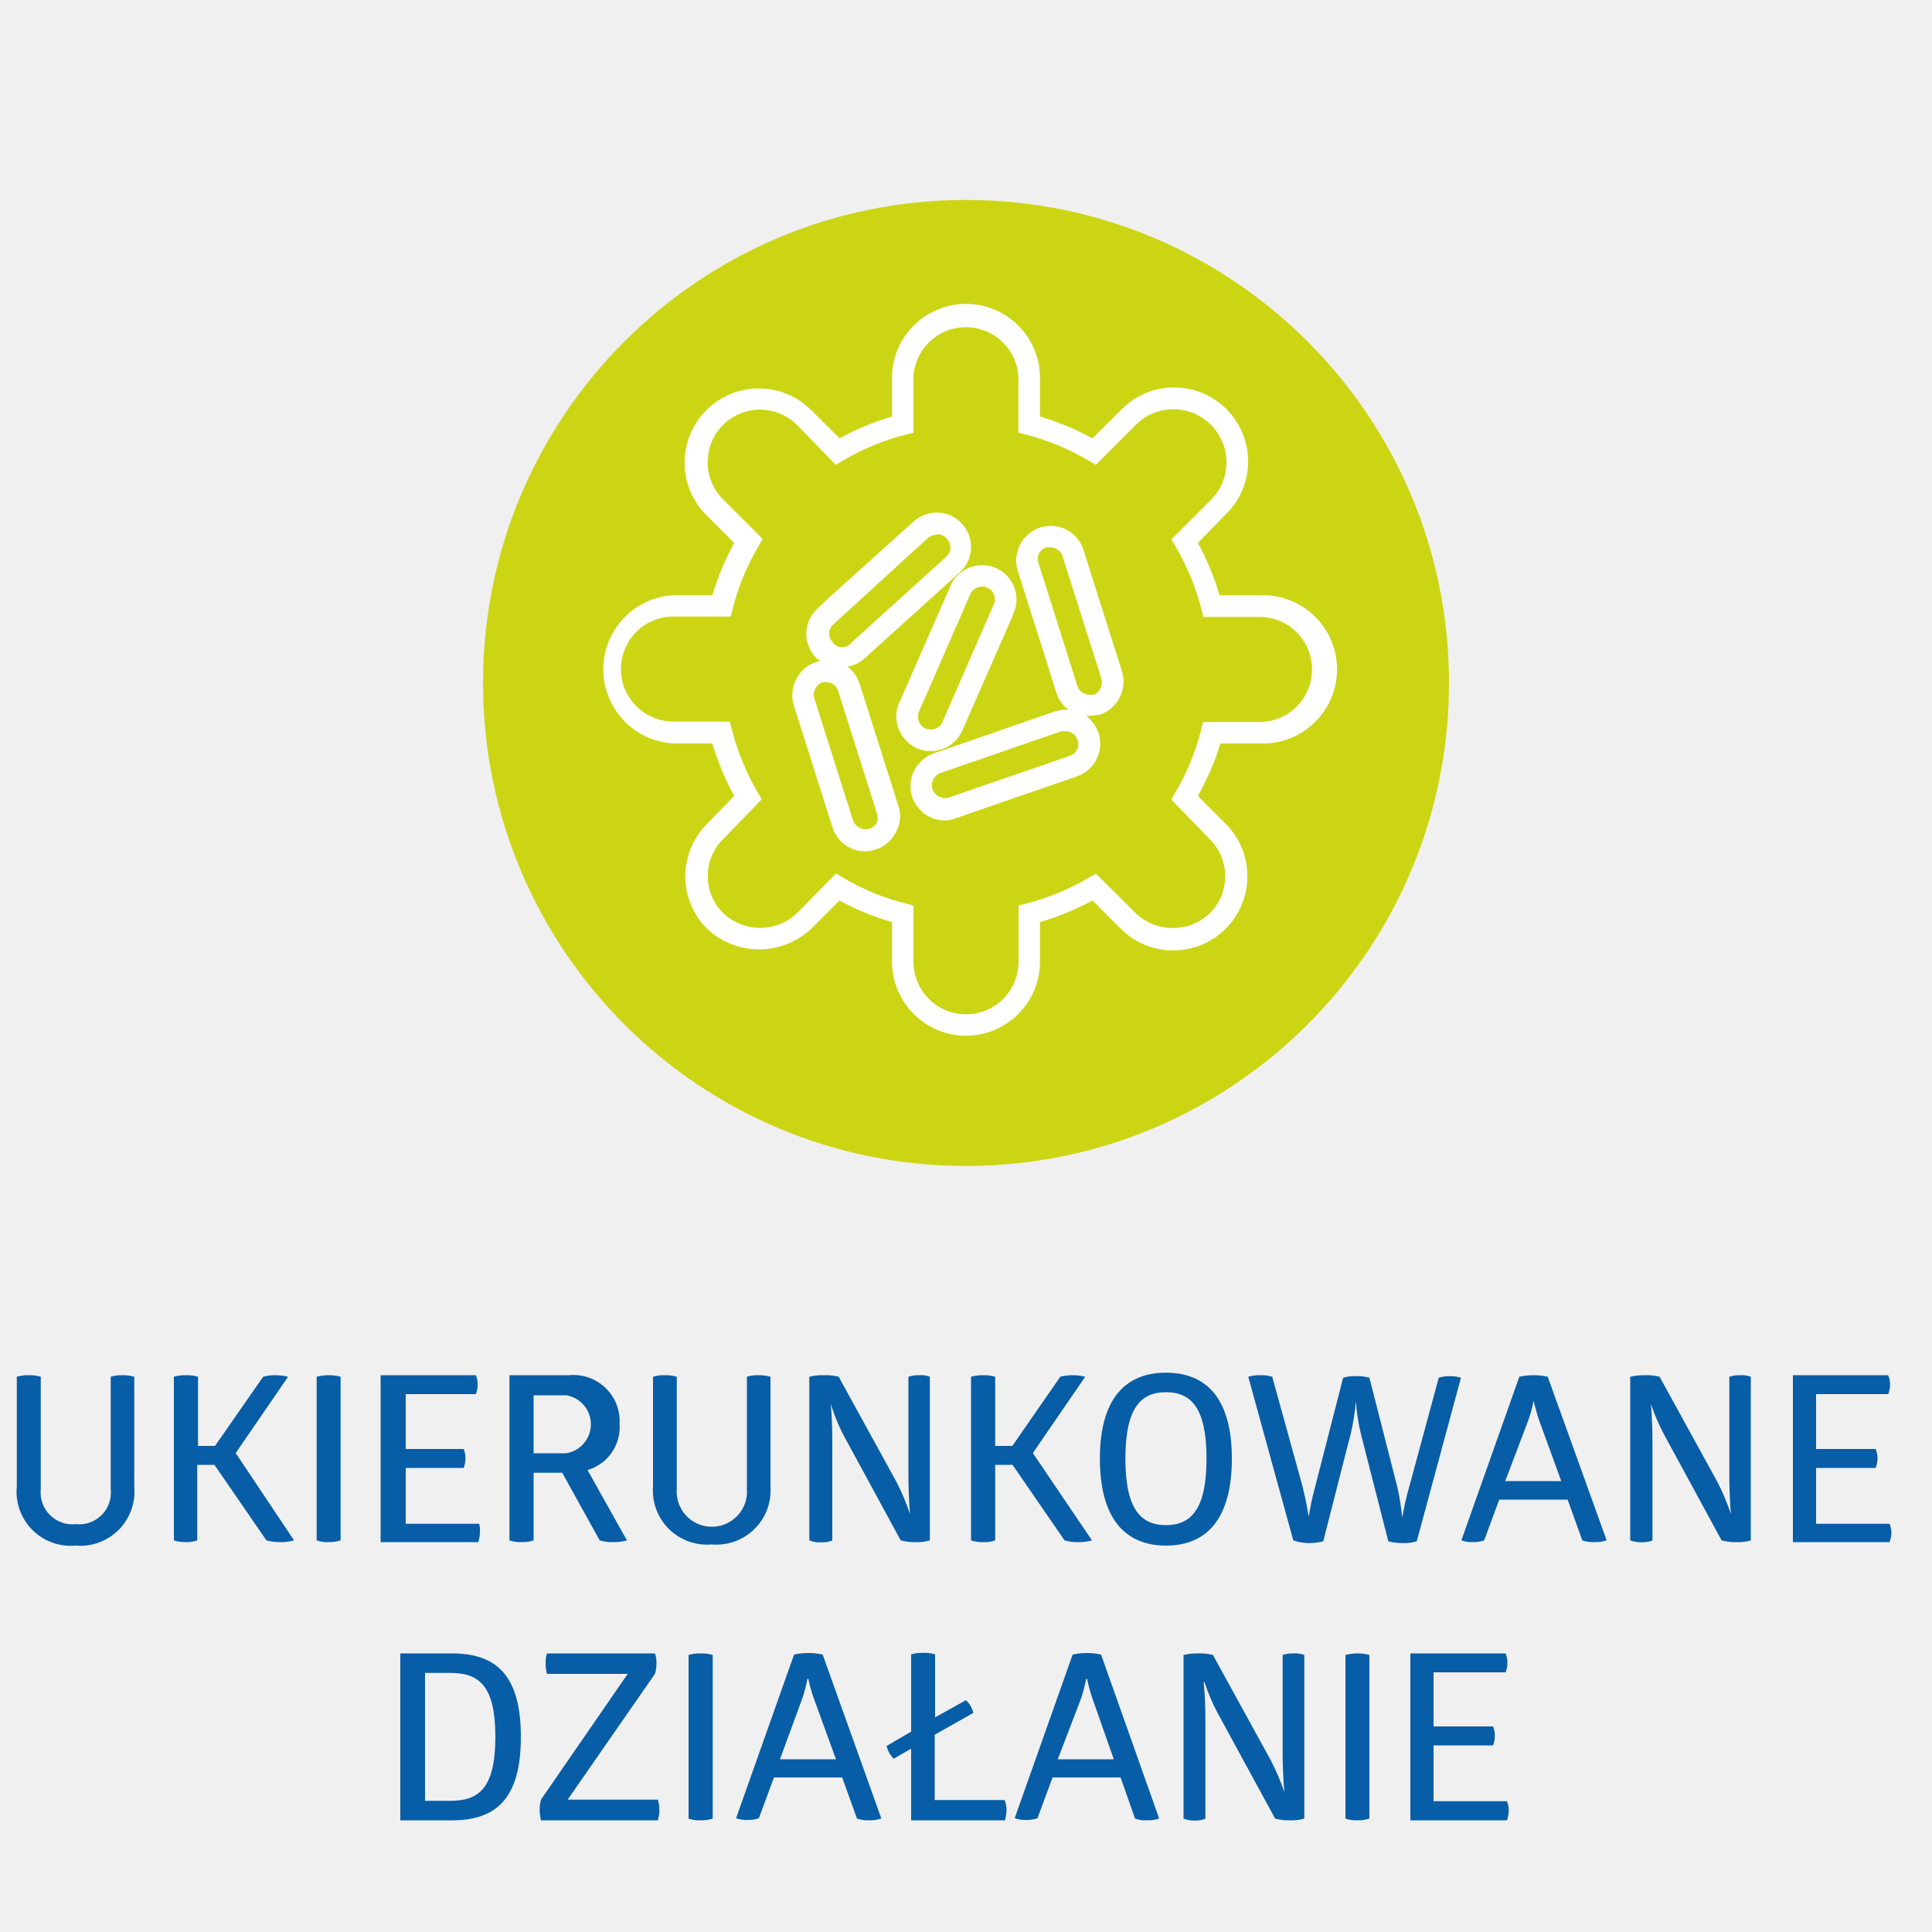
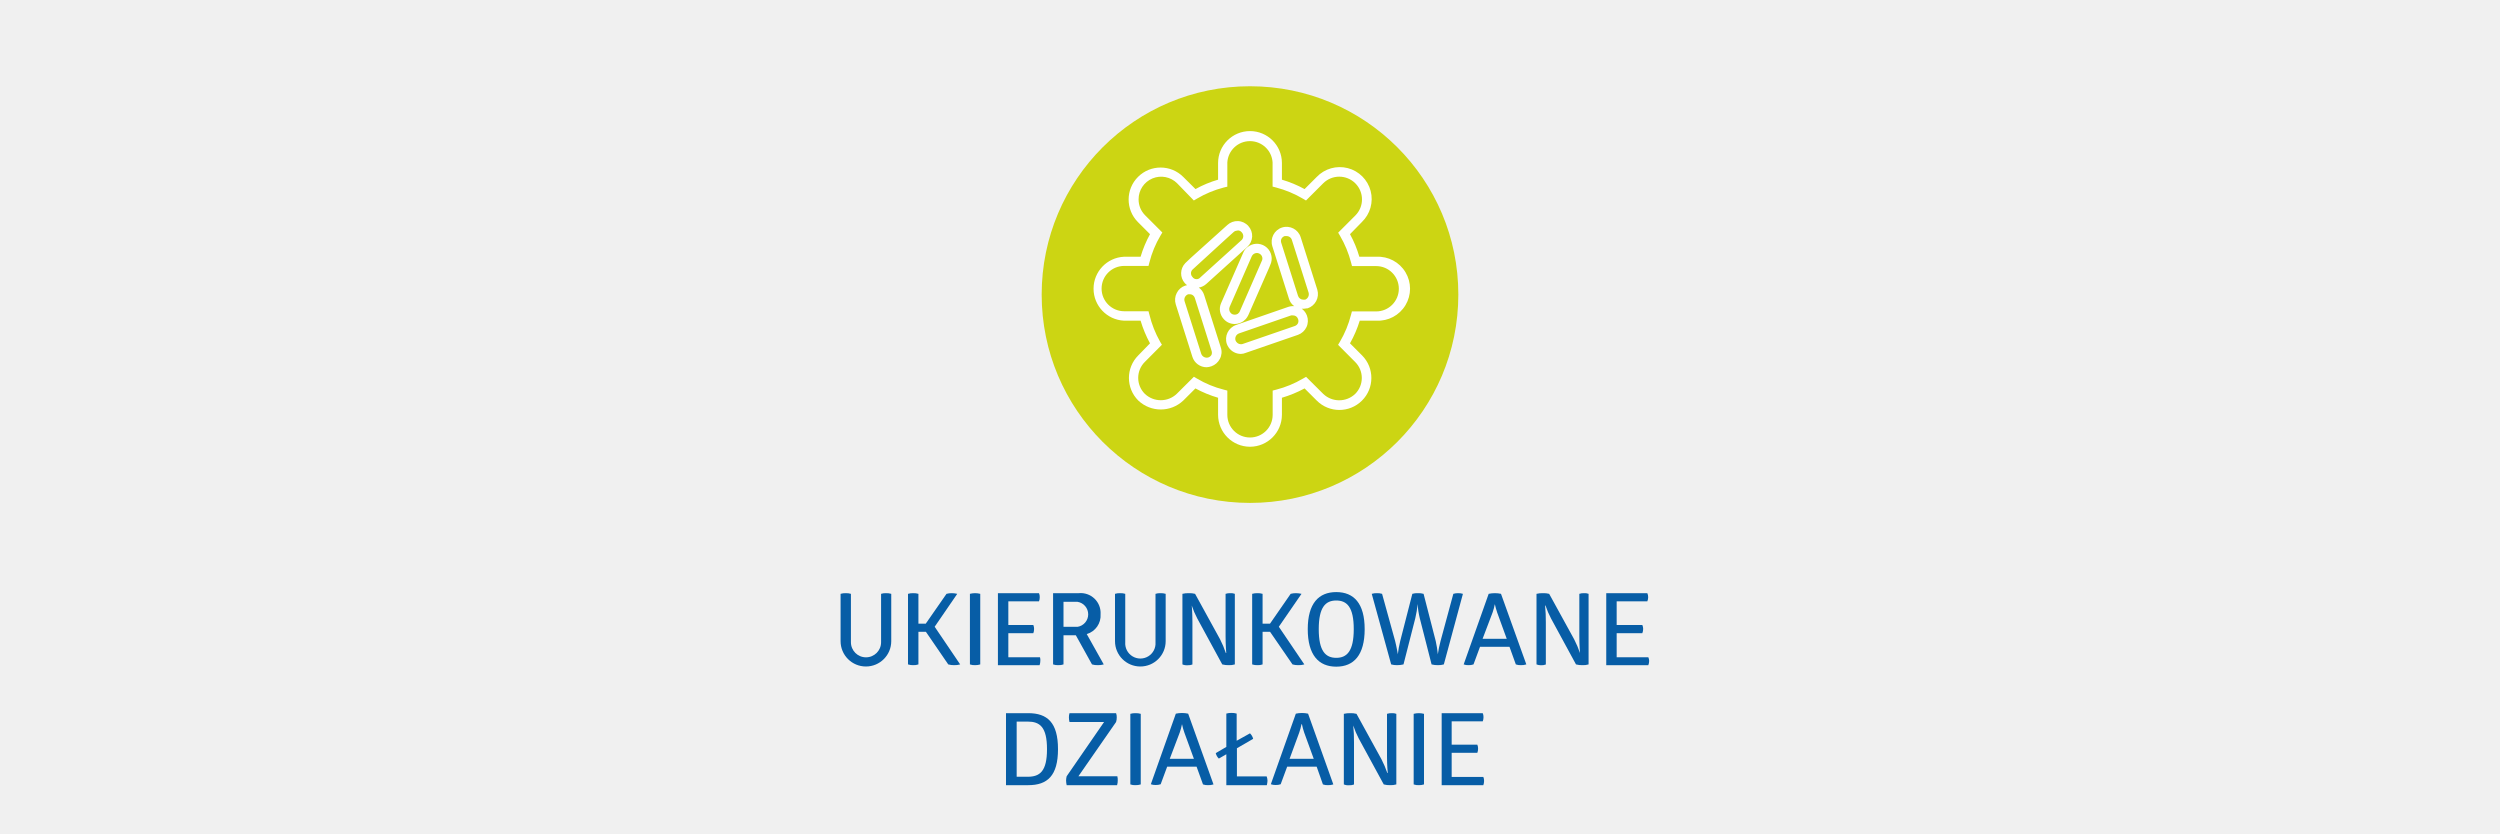
- <svg xmlns="http://www.w3.org/2000/svg" id="Warstwa_1" data-name="Warstwa 1" viewBox="0 0 100 100">
+ <svg xmlns="http://www.w3.org/2000/svg" id="Warstwa_1" data-name="Warstwa 1" viewBox="0 0 300 100">
  <defs>
    <style>.cls-1{fill:#ccd513;}.cls-2{fill:#fff;}.cls-3{fill:#075da6;}</style>
  </defs>
-   <path class="cls-1" d="M50,60.35a25,25,0,1,0-25-25,25,25,0,0,0,25,25" />
-   <path class="cls-2" d="M50,53.61a3.84,3.84,0,0,1-3.83-3.83V47.73a13.78,13.78,0,0,1-2.72-1.12L42,48.06a3.93,3.93,0,0,1-5.41,0,3.83,3.83,0,0,1,0-5.41L38,41.2a14.33,14.33,0,0,1-1.13-2.72h-2a3.84,3.84,0,0,1,0-7.67h2A13.94,13.94,0,0,1,38,28.1l-1.45-1.45A3.83,3.83,0,1,1,42,21.24l1.46,1.45a12.84,12.84,0,0,1,2.71-1.13v-2a3.83,3.83,0,1,1,7.66,0v2a13.81,13.81,0,0,1,2.72,1.13L58,21.24a3.83,3.83,0,1,1,5.42,5.41L62,28.1a13.25,13.25,0,0,1,1.12,2.71h2.05a3.84,3.84,0,1,1,0,7.67h-2A13.81,13.81,0,0,1,62,41.2l1.45,1.45A3.83,3.83,0,0,1,58,48.06l-1.45-1.45a14.18,14.18,0,0,1-2.72,1.12v2.05A3.84,3.84,0,0,1,50,53.61Zm-6.73-8.4.37.22a12,12,0,0,0,3.22,1.33l.42.11v2.91a2.72,2.72,0,0,0,5.44,0V46.87l.42-.11a12.46,12.46,0,0,0,3.22-1.33l.37-.21,2.06,2.05a2.78,2.78,0,0,0,3.83,0,2.7,2.7,0,0,0,0-3.83l-2-2.06.22-.37a12.36,12.36,0,0,0,1.33-3.23l.11-.41h2.91a2.72,2.72,0,0,0,0-5.44h-2.9l-.11-.42a12.67,12.67,0,0,0-1.33-3.22l-.22-.37,2.06-2.06A2.72,2.72,0,1,0,58.78,22l-2.06,2.06-.37-.22a12.67,12.67,0,0,0-3.22-1.34l-.42-.11v-2.9a2.72,2.72,0,0,0-5.43,0v2.91l-.42.1a12.47,12.47,0,0,0-3.23,1.34l-.37.22-2-2.06a2.71,2.71,0,0,0-4.63,1.92,2.69,2.69,0,0,0,.79,1.92l2.06,2.06-.22.37a12,12,0,0,0-1.33,3.22l-.11.42H34.86a2.72,2.72,0,0,0,0,5.44h2.91l.11.41A12.65,12.65,0,0,0,39.21,41l.22.37-2,2.06a2.7,2.7,0,0,0,0,3.83,2.78,2.78,0,0,0,3.83,0Zm1.52-1.14a1.79,1.79,0,0,1-1.7-1.24l-2-6.31a1.79,1.79,0,0,1,.12-1.36,1.74,1.74,0,0,1,1-.88l.24-.06a1.55,1.55,0,0,1-.27-.24,1.77,1.77,0,0,1,.05-2.4l.64-.61L47.28,27a1.79,1.79,0,0,1,1.28-.47,1.74,1.74,0,0,1,1.24.59,1.78,1.78,0,0,1,.46,1.28,1.8,1.8,0,0,1-.59,1.23l-4.9,4.43a1.78,1.78,0,0,1-.91.45,1.73,1.73,0,0,1,.64.9l2,6.3a1.7,1.7,0,0,1-.12,1.36,1.81,1.81,0,0,1-1,.88A2,2,0,0,1,44.79,44.07Zm-2-8.76a.64.64,0,0,0-.2,0,.67.67,0,0,0-.39.33.65.65,0,0,0-.05.51l2,6.31a.7.7,0,0,0,.83.44h0a.68.68,0,0,0,.4-.32.69.69,0,0,0,0-.51l-2-6.31a.67.67,0,0,0-.33-.39A.68.68,0,0,0,42.8,35.31Zm5.67-7.63a.62.62,0,0,0-.44.18l-.93.84-4,3.66a.63.63,0,0,0,0,.87.59.59,0,0,0,.95.06l4.88-4.42a.66.66,0,0,0,.08-1,.6.6,0,0,0-.46-.22Zm.44,14.79a1.78,1.78,0,0,1-1.47-.79,1.73,1.73,0,0,1-.21-.41A1.8,1.8,0,0,1,48.32,39l6.26-2.17a1.84,1.84,0,0,1,.73-.09,1.66,1.66,0,0,1-.63-.88l-2-6.31a1.8,1.8,0,0,1,1.17-2.25,1.78,1.78,0,0,1,2.23,1.16l2,6.31A1.81,1.81,0,0,1,56.91,37l-.08,0-.37.05a1.07,1.07,0,0,1-.25,0,1.79,1.79,0,0,1,.5.56l.12.25a1.79,1.79,0,0,1-1.07,2.32h0l-6.26,2.16A1.57,1.57,0,0,1,48.91,42.47Zm6.26-4.62a.66.66,0,0,0-.23,0l-6.25,2.16a.68.68,0,0,0-.41.86.53.53,0,0,0,.08.14.68.68,0,0,0,.76.27l6.27-2.16a.67.67,0,0,0,.38-.34.65.65,0,0,0,0-.51l-.08-.16A.61.61,0,0,0,55.17,37.85Zm-.8-9.52a.69.69,0,0,0-.2,0,.66.66,0,0,0-.4.35.65.65,0,0,0,0,.49l2,6.32a.66.66,0,0,0,.63.47l.23,0A.7.7,0,0,0,57,35.1l-2-6.3A.66.66,0,0,0,54.37,28.33ZM48.18,38.88a1.79,1.79,0,0,1-.72-.15,1.73,1.73,0,0,1-.6-.44,1.77,1.77,0,0,1-.32-1.91l.08-.18,2.58-5.88a1.59,1.59,0,0,1,.5-.66,1.78,1.78,0,0,1,2.84,1.88l-.21.53-2.52,5.74a2.1,2.1,0,0,1-.31.48l-.29.26A1.86,1.86,0,0,1,48.18,38.88Zm2.66-8.52a.72.72,0,0,0-.44.16.69.69,0,0,0-.18.24l-2.65,6.06a.68.68,0,0,0,.12.73h0a.57.57,0,0,0,.22.16.7.7,0,0,0,.63-.05l.17-.16a.5.5,0,0,0,.07-.13l2.69-6.16a.65.65,0,0,0-.37-.79A.58.58,0,0,0,50.84,30.36Z" />
-   <path class="cls-3" d="M.87,76.94V71.26a2,2,0,0,1,.61-.08,2,2,0,0,1,.63.08v5.81a1.65,1.65,0,0,0,1.82,1.82,1.64,1.64,0,0,0,1.8-1.82V71.26a1.77,1.77,0,0,1,.6-.08,2.06,2.06,0,0,1,.62.08v5.68A2.81,2.81,0,0,1,3.9,80,2.8,2.8,0,0,1,.87,76.94Z" />
-   <path class="cls-3" d="M15.22,79.73a2.41,2.41,0,0,1-.72.09,2.46,2.46,0,0,1-.71-.09L11.1,75.82h-.89v3.91a1.68,1.68,0,0,1-.63.09A1.85,1.85,0,0,1,9,79.73V71.26a2.1,2.1,0,0,1,.63-.08,2,2,0,0,1,.62.08v3.58h.88l2.49-3.58a2.27,2.27,0,0,1,.62-.08,2.85,2.85,0,0,1,.67.08l-2.71,3.95Z" />
-   <path class="cls-3" d="M16.39,79.73V71.26a2.44,2.44,0,0,1,1.24,0v8.47a1.93,1.93,0,0,1-.62.09A1.65,1.65,0,0,1,16.39,79.73Z" />
-   <path class="cls-3" d="M24.84,79.31a1.44,1.44,0,0,1-.09.51H19.7V71.18h4.93a1.14,1.14,0,0,1,.09.48,1.24,1.24,0,0,1-.09.5H21V75H24a1.19,1.19,0,0,1,.09.47,1.33,1.33,0,0,1-.09.51H21v2.89h3.8A1.17,1.17,0,0,1,24.84,79.31Z" />
-   <path class="cls-3" d="M32.45,79.73a2.41,2.41,0,0,1-.72.09,2.23,2.23,0,0,1-.69-.09l-1.94-3.5H27.62v3.5a1.75,1.75,0,0,1-.61.09,1.71,1.71,0,0,1-.64-.09V71.18h3.09a2.39,2.39,0,0,1,2.61,2.52,2.32,2.32,0,0,1-1.66,2.39Zm-4.83-4.51h1.69a1.52,1.52,0,0,0,0-3H27.62Z" />
-   <path class="cls-3" d="M33.8,76.94V71.26a1.87,1.87,0,0,1,.61-.08,1.91,1.91,0,0,1,.62.08v5.81a1.82,1.82,0,1,0,3.63,0V71.26a1.74,1.74,0,0,1,.59-.08,2.1,2.1,0,0,1,.63.08v5.68a2.81,2.81,0,0,1-3.05,3A2.8,2.8,0,0,1,33.8,76.94Z" />
-   <path class="cls-3" d="M41.89,79.73V71.26a2.94,2.94,0,0,1,.76-.08,2.67,2.67,0,0,1,.76.08l3,5.46a11.77,11.77,0,0,1,.69,1.64h0s-.08-.9-.08-2v-5.1a1.6,1.6,0,0,1,.57-.08,1.27,1.27,0,0,1,.54.08v8.47a2.25,2.25,0,0,1-.74.09,2.76,2.76,0,0,1-.77-.09l-3-5.52A10.1,10.1,0,0,1,43,72.66h0s.08.76.08,2v5.08a1.39,1.39,0,0,1-.57.09A1.33,1.33,0,0,1,41.89,79.73Z" />
-   <path class="cls-3" d="M56.52,79.73a2.41,2.41,0,0,1-.72.09,2.34,2.34,0,0,1-.7-.09l-2.69-3.91h-.9v3.91a1.59,1.59,0,0,1-.62.09,1.88,1.88,0,0,1-.63-.09V71.26a2.13,2.13,0,0,1,.64-.08,2,2,0,0,1,.61.08v3.58h.89l2.48-3.58a2.4,2.4,0,0,1,.62-.08,2.78,2.78,0,0,1,.67.08l-2.71,3.95Z" />
-   <path class="cls-3" d="M56.93,75.5c0-3.1,1.32-4.45,3.42-4.45s3.41,1.34,3.41,4.45S62.46,80,60.35,80,56.93,78.6,56.93,75.5Zm5.52,0c0-2.64-.81-3.44-2.1-3.44s-2.1.8-2.1,3.44.82,3.44,2.1,3.44S62.45,78.14,62.45,75.5Z" />
-   <path class="cls-3" d="M66.94,79.73l-2.33-8.47a2,2,0,0,1,.63-.08,1.8,1.8,0,0,1,.61.08l1.57,5.68c.2.8.32,1.57.32,1.57h0A12.81,12.81,0,0,1,68.06,77l1.46-5.69a2,2,0,0,1,.67-.08,2.23,2.23,0,0,1,.69.08l1.45,5.68a13,13,0,0,1,.25,1.57h0A13.76,13.76,0,0,1,72.93,77l1.54-5.69a1.82,1.82,0,0,1,.57-.08,1.85,1.85,0,0,1,.58.08l-2.29,8.47a2.41,2.41,0,0,1-.72.09,2.86,2.86,0,0,1-.75-.09l-1.42-5.56a10.09,10.09,0,0,1-.26-1.69h0a11,11,0,0,1-.27,1.69l-1.42,5.56a3.15,3.15,0,0,1-.78.09A2.5,2.5,0,0,1,66.94,79.73Z" />
-   <path class="cls-3" d="M83.16,79.73a1.93,1.93,0,0,1-.66.09,1.64,1.64,0,0,1-.6-.09l-.76-2.11H77.6l-.78,2.11a1.69,1.69,0,0,1-.6.09,1.55,1.55,0,0,1-.58-.09l3-8.47a3.27,3.27,0,0,1,.73-.08,3.22,3.22,0,0,1,.74.08Zm-5.25-3.07h2.9L79.66,73.5a10.17,10.17,0,0,1-.28-1h0a7.21,7.21,0,0,1-.27,1Z" />
-   <path class="cls-3" d="M84.38,79.73V71.26a3,3,0,0,1,.77-.08,2.63,2.63,0,0,1,.75.08l3,5.46a11.77,11.77,0,0,1,.69,1.64h0s-.08-.9-.08-2v-5.1a1.6,1.6,0,0,1,.57-.08,1.27,1.27,0,0,1,.54.08v8.47a2.18,2.18,0,0,1-.74.09,2.76,2.76,0,0,1-.77-.09l-3-5.52a10.1,10.1,0,0,1-.66-1.55h0s.08.76.08,2v5.08a1.79,1.79,0,0,1-1.12,0Z" />
-   <path class="cls-3" d="M97.9,79.31a1.45,1.45,0,0,1-.1.51h-5V71.18h4.93a1.14,1.14,0,0,1,.1.48,1.24,1.24,0,0,1-.1.5H94V75h3.08a1.2,1.2,0,0,1,.1.47,1.32,1.32,0,0,1-.1.51H94v2.89h3.8A1.17,1.17,0,0,1,97.9,79.31Z" />
-   <path class="cls-3" d="M20.72,85.58h2.67c2.29,0,3.57,1.12,3.57,4.32s-1.28,4.32-3.57,4.32H20.72Zm2.59,7.63c1.46,0,2.33-.63,2.33-3.31s-.87-3.31-2.33-3.31H22v6.62Z" />
-   <path class="cls-3" d="M34.13,93.66a1.79,1.79,0,0,1-.08.56H28a2.75,2.75,0,0,1-.07-.56,2.24,2.24,0,0,1,.07-.51l4.49-6.51H28.31a2.19,2.19,0,0,1-.07-.56,1.67,1.67,0,0,1,.07-.5H33.9a1.37,1.37,0,0,1,.08.5,1.75,1.75,0,0,1-.08.56l-4.52,6.51h4.67A1.76,1.76,0,0,1,34.13,93.66Z" />
-   <path class="cls-3" d="M35.64,94.13V85.66a2.06,2.06,0,0,1,.62-.08,2.1,2.1,0,0,1,.63.08v8.47a2,2,0,0,1-.63.09A1.65,1.65,0,0,1,35.64,94.13Z" />
-   <path class="cls-3" d="M45.62,94.13a2,2,0,0,1-.66.09,1.64,1.64,0,0,1-.6-.09L43.59,92H40.06l-.78,2.11a1.73,1.73,0,0,1-.6.09,1.51,1.51,0,0,1-.58-.09l3-8.47a3.35,3.35,0,0,1,.73-.08,3.25,3.25,0,0,1,.75.08Zm-5.25-3.07h2.9L42.12,87.9a8,8,0,0,1-.28-1h-.05a6.87,6.87,0,0,1-.26,1Z" />
-   <path class="cls-3" d="M52.1,93.69a2.58,2.58,0,0,1-.08.53H47.16V90.51l-.9.52a1.32,1.32,0,0,1-.37-.66l1.27-.74v-4a2.06,2.06,0,0,1,.62-.08,2,2,0,0,1,.62.08v3.26L50,88a1.37,1.37,0,0,1,.38.66l-2,1.13v3.38H52A1.58,1.58,0,0,1,52.1,93.69Z" />
-   <path class="cls-3" d="M60,94.13a1.93,1.93,0,0,1-.66.09,1.53,1.53,0,0,1-.59-.09L58,92H54.48l-.78,2.11a1.64,1.64,0,0,1-.6.09,1.55,1.55,0,0,1-.58-.09l3-8.47a3.35,3.35,0,0,1,.73-.08,3.14,3.14,0,0,1,.74.08Zm-5.25-3.07h2.9L56.54,87.9a7.58,7.58,0,0,1-.27-1h-.05a8.44,8.44,0,0,1-.26,1Z" />
-   <path class="cls-3" d="M61.26,94.13V85.66a3.08,3.08,0,0,1,.77-.08,2.63,2.63,0,0,1,.75.08l3,5.46a12.59,12.59,0,0,1,.7,1.64h0s-.09-.89-.09-2v-5.1a1.64,1.64,0,0,1,.58-.08,1.33,1.33,0,0,1,.54.08v8.47a2.28,2.28,0,0,1-.75.09,2.63,2.63,0,0,1-.76-.09l-3-5.51a10.43,10.43,0,0,1-.66-1.56H62.3a18.72,18.72,0,0,1,.09,2v5.08a1.41,1.41,0,0,1-.58.09A1.33,1.33,0,0,1,61.26,94.13Z" />
-   <path class="cls-3" d="M69.64,94.13V85.66a2.44,2.44,0,0,1,1.24,0v8.47a1.93,1.93,0,0,1-.62.09A1.65,1.65,0,0,1,69.64,94.13Z" />
-   <path class="cls-3" d="M78.09,93.71a1.44,1.44,0,0,1-.09.51H73V85.58h4.93a1.14,1.14,0,0,1,.09.48,1.24,1.24,0,0,1-.09.5H74.2v2.8h3.08a1.19,1.19,0,0,1,.09.47,1.33,1.33,0,0,1-.09.51H74.2v2.89H78A1.17,1.17,0,0,1,78.09,93.71Z" />
+   <path class="cls-1" d="M150,60.35a25,25,0,1,0-25-25,25,25,0,0,0,25,25" />
+   <path class="cls-2" d="M150,53.61a3.84,3.84,0,0,1-3.83-3.83V47.73a13.78,13.78,0,0,1-2.72-1.12L142,48.06a3.93,3.93,0,0,1-5.41,0,3.83,3.83,0,0,1,0-5.41L138,41.2a14.33,14.33,0,0,1-1.13-2.72h-2a3.84,3.84,0,0,1,0-7.67h2A13.94,13.94,0,0,1,138,28.1l-1.45-1.45A3.83,3.83,0,0,1,142,21.24l1.46,1.45a12.84,12.84,0,0,1,2.71-1.13v-2a3.83,3.83,0,1,1,7.66,0v2a13.81,13.81,0,0,1,2.72,1.13L158,21.24a3.83,3.83,0,1,1,5.42,5.41L162,28.1a13.25,13.25,0,0,1,1.12,2.71h2.05a3.84,3.84,0,1,1,0,7.67h-2A13.81,13.81,0,0,1,162,41.2l1.45,1.45A3.83,3.83,0,0,1,158,48.06l-1.45-1.45a14.18,14.18,0,0,1-2.72,1.12v2.05A3.84,3.84,0,0,1,150,53.61Zm-6.73-8.4.37.22a12,12,0,0,0,3.22,1.33l.42.11v2.91a2.72,2.72,0,0,0,5.44,0V46.87l.42-.11a12.46,12.46,0,0,0,3.22-1.33l.37-.21,2.06,2.05a2.78,2.78,0,0,0,3.83,0,2.7,2.7,0,0,0,0-3.83l-2.05-2.06.22-.37a12.36,12.36,0,0,0,1.33-3.23l.11-.41h2.91a2.72,2.72,0,0,0,0-5.44h-2.9l-.11-.42a12.67,12.67,0,0,0-1.33-3.22l-.22-.37,2.06-2.06A2.72,2.72,0,0,0,158.78,22l-2.06,2.06-.37-.22a12.67,12.67,0,0,0-3.22-1.34l-.42-.11v-2.9a2.72,2.72,0,0,0-5.43,0v2.91l-.42.1a12.47,12.47,0,0,0-3.23,1.34l-.37.22-2-2.06a2.71,2.71,0,0,0-4.63,1.92,2.69,2.69,0,0,0,.79,1.92l2.06,2.06-.22.37a12,12,0,0,0-1.33,3.22l-.11.42h-2.91a2.72,2.72,0,0,0,0,5.44h2.91l.11.41A12.65,12.65,0,0,0,139.21,41l.22.37-2.05,2.06a2.7,2.7,0,0,0,0,3.83,2.78,2.78,0,0,0,3.83,0Zm1.52-1.14a1.79,1.79,0,0,1-1.7-1.24l-2-6.31a1.79,1.79,0,0,1,.12-1.36,1.74,1.74,0,0,1,1-.88l.24-.06a1.55,1.55,0,0,1-.27-.24,1.77,1.77,0,0,1,.05-2.4l.64-.61L147.28,27a1.79,1.79,0,0,1,1.28-.47,1.74,1.74,0,0,1,1.24.59,1.78,1.78,0,0,1,.46,1.28,1.8,1.8,0,0,1-.59,1.23l-4.9,4.43a1.78,1.78,0,0,1-.91.45,1.73,1.73,0,0,1,.64.9l2,6.3a1.7,1.7,0,0,1-.12,1.36,1.81,1.81,0,0,1-1,.88A2,2,0,0,1,144.79,44.07Zm-2-8.76a.64.64,0,0,0-.2,0,.67.67,0,0,0-.39.33.65.65,0,0,0-.05.51l2,6.31a.7.7,0,0,0,.83.44h0a.68.68,0,0,0,.4-.32.69.69,0,0,0,0-.51l-2-6.31a.67.67,0,0,0-.33-.39A.68.68,0,0,0,142.8,35.31Zm5.67-7.63a.62.62,0,0,0-.44.18l-.93.84-4,3.66a.63.63,0,0,0,0,.87.59.59,0,0,0,.95.06l4.88-4.42a.66.66,0,0,0,.08-1,.6.6,0,0,0-.46-.22Zm.44,14.79a1.78,1.78,0,0,1-1.47-.79,1.73,1.73,0,0,1-.21-.41A1.8,1.8,0,0,1,148.32,39l6.26-2.17a1.84,1.84,0,0,1,.73-.09,1.66,1.66,0,0,1-.63-.88l-2-6.31a1.8,1.8,0,0,1,1.17-2.25,1.78,1.78,0,0,1,2.23,1.16l2,6.31A1.81,1.81,0,0,1,156.91,37l-.08,0-.37.05a1.07,1.07,0,0,1-.25,0,1.79,1.79,0,0,1,.5.56l.12.25a1.79,1.79,0,0,1-1.07,2.32h0l-6.26,2.16A1.57,1.57,0,0,1,148.91,42.47Zm6.26-4.62a.66.66,0,0,0-.23,0l-6.25,2.16a.68.68,0,0,0-.41.86.53.53,0,0,0,.08.14.68.68,0,0,0,.76.27l6.27-2.16a.67.67,0,0,0,.38-.34.65.65,0,0,0,0-.51l-.08-.16A.61.61,0,0,0,155.17,37.85Zm-.8-9.52a.69.69,0,0,0-.2,0,.66.66,0,0,0-.4.35.65.65,0,0,0,0,.49l2,6.32a.66.66,0,0,0,.63.47l.23,0a.7.7,0,0,0,.41-.85l-2-6.3A.66.66,0,0,0,154.37,28.33Zm-6.19,10.55a1.79,1.79,0,0,1-.72-.15,1.73,1.73,0,0,1-.6-.44,1.77,1.77,0,0,1-.32-1.91l.08-.18,2.58-5.88a1.59,1.59,0,0,1,.5-.66,1.78,1.78,0,0,1,2.84,1.88l-.21.53-2.52,5.74a2.1,2.1,0,0,1-.31.48l-.29.26A1.86,1.86,0,0,1,148.18,38.88Zm2.66-8.52a.72.72,0,0,0-.44.16.69.69,0,0,0-.18.24l-2.65,6.06a.68.68,0,0,0,.12.73h0a.57.57,0,0,0,.22.16.7.7,0,0,0,.63-.05l.17-.16a.5.5,0,0,0,.07-.13l2.69-6.16a.65.65,0,0,0-.37-.79A.58.58,0,0,0,150.84,30.36Z" />
+   <path class="cls-3" d="M100.87,76.94V71.26a2,2,0,0,1,.61-.08,2,2,0,0,1,.63.08v5.81a1.81,1.81,0,1,0,3.62,0V71.26a1.77,1.77,0,0,1,.6-.08,2.06,2.06,0,0,1,.62.08v5.68a3,3,0,0,1-6.08,0Z" />
+   <path class="cls-3" d="M115.22,79.73a2.41,2.41,0,0,1-.72.09,2.46,2.46,0,0,1-.71-.09l-2.68-3.91h-.9v3.91a1.68,1.68,0,0,1-.63.09,1.85,1.85,0,0,1-.62-.09V71.26a2.1,2.1,0,0,1,.63-.08,2,2,0,0,1,.62.08v3.58h.88l2.49-3.58a2.27,2.27,0,0,1,.62-.08,2.85,2.85,0,0,1,.67.08l-2.71,3.95Z" />
+   <path class="cls-3" d="M116.39,79.73V71.26a2.44,2.44,0,0,1,1.24,0v8.47a1.93,1.93,0,0,1-.62.09A1.65,1.65,0,0,1,116.39,79.73Z" />
+   <path class="cls-3" d="M124.84,79.31a1.44,1.44,0,0,1-.09.51h-5V71.18h4.93a1.14,1.14,0,0,1,.09.48,1.24,1.24,0,0,1-.09.5H121V75H124a1.19,1.19,0,0,1,.09.47,1.33,1.33,0,0,1-.09.51H121v2.89h3.8A1.17,1.17,0,0,1,124.84,79.31Z" />
+   <path class="cls-3" d="M132.45,79.73a2.41,2.41,0,0,1-.72.09,2.23,2.23,0,0,1-.69-.09l-1.94-3.5h-1.48v3.5a1.75,1.75,0,0,1-.61.09,1.71,1.71,0,0,1-.64-.09V71.18h3.09a2.39,2.39,0,0,1,2.61,2.52,2.32,2.32,0,0,1-1.66,2.39Zm-4.83-4.51h1.69a1.52,1.52,0,0,0,0-3h-1.69Z" />
+   <path class="cls-3" d="M133.8,76.94V71.26a1.87,1.87,0,0,1,.61-.08,1.91,1.91,0,0,1,.62.08v5.81a1.82,1.82,0,1,0,3.63,0V71.26a1.77,1.77,0,0,1,.6-.08,2.06,2.06,0,0,1,.62.08v5.68a3,3,0,0,1-6.08,0Z" />
+   <path class="cls-3" d="M141.89,79.73V71.26a2.94,2.94,0,0,1,.76-.08,2.67,2.67,0,0,1,.76.08l3,5.46a11.77,11.77,0,0,1,.69,1.64h.05s-.08-.9-.08-2v-5.1a1.6,1.6,0,0,1,.57-.08,1.27,1.27,0,0,1,.54.08v8.47a2.25,2.25,0,0,1-.74.09,2.76,2.76,0,0,1-.77-.09l-3-5.52a10.1,10.1,0,0,1-.66-1.55h0s.08.76.08,2v5.08a1.39,1.39,0,0,1-.57.09A1.33,1.33,0,0,1,141.89,79.73Z" />
+   <path class="cls-3" d="M156.52,79.73a2.41,2.41,0,0,1-.72.09,2.34,2.34,0,0,1-.7-.09l-2.69-3.91h-.9v3.91a1.59,1.59,0,0,1-.62.09,1.88,1.88,0,0,1-.63-.09V71.26a2.13,2.13,0,0,1,.64-.08,2,2,0,0,1,.61.08v3.58h.89l2.48-3.58a2.4,2.4,0,0,1,.62-.08,2.94,2.94,0,0,1,.68.08l-2.72,3.95Z" />
+   <path class="cls-3" d="M156.93,75.5c0-3.1,1.32-4.45,3.42-4.45s3.41,1.34,3.41,4.45S162.46,80,160.35,80,156.93,78.6,156.93,75.5Zm5.52,0c0-2.64-.81-3.44-2.1-3.44s-2.1.8-2.1,3.44.82,3.44,2.1,3.44S162.45,78.14,162.45,75.5Z" />
+   <path class="cls-3" d="M166.94,79.73l-2.33-8.47a2,2,0,0,1,.63-.08,1.8,1.8,0,0,1,.61.08l1.57,5.68c.2.8.32,1.57.32,1.57h0a12.81,12.81,0,0,1,.28-1.56l1.46-5.69a2,2,0,0,1,.67-.08,2.12,2.12,0,0,1,.68.08l1.46,5.68a13,13,0,0,1,.25,1.57h0a13.76,13.76,0,0,1,.32-1.56l1.54-5.69a1.82,1.82,0,0,1,.57-.08,1.85,1.85,0,0,1,.58.08l-2.29,8.47a2.41,2.41,0,0,1-.72.09,2.86,2.86,0,0,1-.75-.09l-1.42-5.56a10.09,10.09,0,0,1-.26-1.69h0a11,11,0,0,1-.27,1.69l-1.42,5.56a3.15,3.15,0,0,1-.78.09A2.5,2.5,0,0,1,166.94,79.73Z" />
+   <path class="cls-3" d="M183.16,79.73a1.93,1.93,0,0,1-.66.09,1.64,1.64,0,0,1-.6-.09l-.76-2.11H177.6l-.78,2.11a1.69,1.69,0,0,1-.6.09,1.55,1.55,0,0,1-.58-.09l3-8.47a3.47,3.47,0,0,1,.74-.08,3.22,3.22,0,0,1,.74.08Zm-5.25-3.07h2.9l-1.15-3.16a10.17,10.17,0,0,1-.28-1h0a7.21,7.21,0,0,1-.27,1Z" />
+   <path class="cls-3" d="M184.38,79.73V71.26a3,3,0,0,1,.77-.08,2.63,2.63,0,0,1,.75.08l3,5.46a12.59,12.59,0,0,1,.7,1.64h0s-.08-.9-.08-2v-5.1a1.6,1.6,0,0,1,.57-.08,1.27,1.27,0,0,1,.54.08v8.47a2.18,2.18,0,0,1-.74.09,2.76,2.76,0,0,1-.77-.09l-3-5.52a10.1,10.1,0,0,1-.66-1.55h-.05a18.72,18.72,0,0,1,.09,2v5.08a1.41,1.41,0,0,1-.58.09A1.33,1.33,0,0,1,184.38,79.73Z" />
+   <path class="cls-3" d="M197.9,79.31a1.45,1.45,0,0,1-.1.51h-5.05V71.18h4.93a1.14,1.14,0,0,1,.1.48,1.24,1.24,0,0,1-.1.5H194V75h3.08a1.2,1.2,0,0,1,.1.47,1.32,1.32,0,0,1-.1.51H194v2.89h3.8A1.17,1.17,0,0,1,197.9,79.31Z" />
+   <path class="cls-3" d="M120.72,85.58h2.67c2.29,0,3.57,1.12,3.57,4.32s-1.28,4.32-3.57,4.32h-2.67Zm2.6,7.63c1.45,0,2.32-.63,2.32-3.31s-.87-3.31-2.32-3.31H122v6.62Z" />
+   <path class="cls-3" d="M134.13,93.66a1.79,1.79,0,0,1-.08.56H128a2.75,2.75,0,0,1-.07-.56,2.24,2.24,0,0,1,.07-.51l4.49-6.51h-4.15a2.19,2.19,0,0,1-.07-.56,1.67,1.67,0,0,1,.07-.5h5.59a1.37,1.37,0,0,1,.08.5,1.75,1.75,0,0,1-.08.56l-4.52,6.51h4.67A1.76,1.76,0,0,1,134.13,93.66Z" />
+   <path class="cls-3" d="M135.64,94.13V85.66a2.06,2.06,0,0,1,.62-.08,2.1,2.1,0,0,1,.63.08v8.47a2,2,0,0,1-.63.09A1.65,1.65,0,0,1,135.64,94.13Z" />
+   <path class="cls-3" d="M145.62,94.13a1.93,1.93,0,0,1-.66.09,1.64,1.64,0,0,1-.6-.09L143.59,92h-3.53l-.78,2.11a1.73,1.73,0,0,1-.6.09,1.51,1.51,0,0,1-.58-.09l3-8.47a3.35,3.35,0,0,1,.73-.08,3.25,3.25,0,0,1,.75.08Zm-5.25-3.07h2.9l-1.15-3.16a8,8,0,0,1-.28-1h0a7.21,7.21,0,0,1-.27,1Z" />
+   <path class="cls-3" d="M152.1,93.69a2.58,2.58,0,0,1-.08.53h-4.86V90.51l-.9.52a1.32,1.32,0,0,1-.37-.66l1.27-.74v-4a2.06,2.06,0,0,1,.62-.08,2,2,0,0,1,.62.08v3.26L150,88a1.37,1.37,0,0,1,.38.66l-1.95,1.13v3.38H152A1.58,1.58,0,0,1,152.1,93.69Z" />
+   <path class="cls-3" d="M160,94.13a1.9,1.9,0,0,1-.65.09,1.6,1.6,0,0,1-.6-.09L158,92h-3.54l-.78,2.11a1.64,1.64,0,0,1-.6.09,1.55,1.55,0,0,1-.58-.09l3-8.47a3.27,3.27,0,0,1,.73-.08,3.14,3.14,0,0,1,.74.08Zm-5.25-3.07h2.9l-1.15-3.16a7.58,7.58,0,0,1-.27-1h-.05a7.21,7.21,0,0,1-.27,1Z" />
+   <path class="cls-3" d="M161.26,94.13V85.66a3.08,3.08,0,0,1,.77-.08,2.63,2.63,0,0,1,.75.08l3,5.46a12.59,12.59,0,0,1,.7,1.64h.05s-.09-.89-.09-2v-5.1a1.64,1.64,0,0,1,.58-.08,1.33,1.33,0,0,1,.54.08v8.47a2.28,2.28,0,0,1-.75.09,2.63,2.63,0,0,1-.76-.09l-3-5.51a10.43,10.43,0,0,1-.66-1.56h0a18.72,18.72,0,0,1,.09,2v5.08a1.41,1.41,0,0,1-.58.09A1.33,1.33,0,0,1,161.26,94.13Z" />
+   <path class="cls-3" d="M169.64,94.13V85.66a2.44,2.44,0,0,1,1.24,0v8.47a1.93,1.93,0,0,1-.62.09A1.65,1.65,0,0,1,169.64,94.13Z" />
+   <path class="cls-3" d="M178.09,93.71a1.44,1.44,0,0,1-.09.51H173V85.58h4.93a1.14,1.14,0,0,1,.09.48,1.24,1.24,0,0,1-.09.5H174.2v2.8h3.08a1.19,1.19,0,0,1,.09.47,1.33,1.33,0,0,1-.09.51H174.2v2.89H178A1.17,1.17,0,0,1,178.09,93.71Z" />
</svg>
